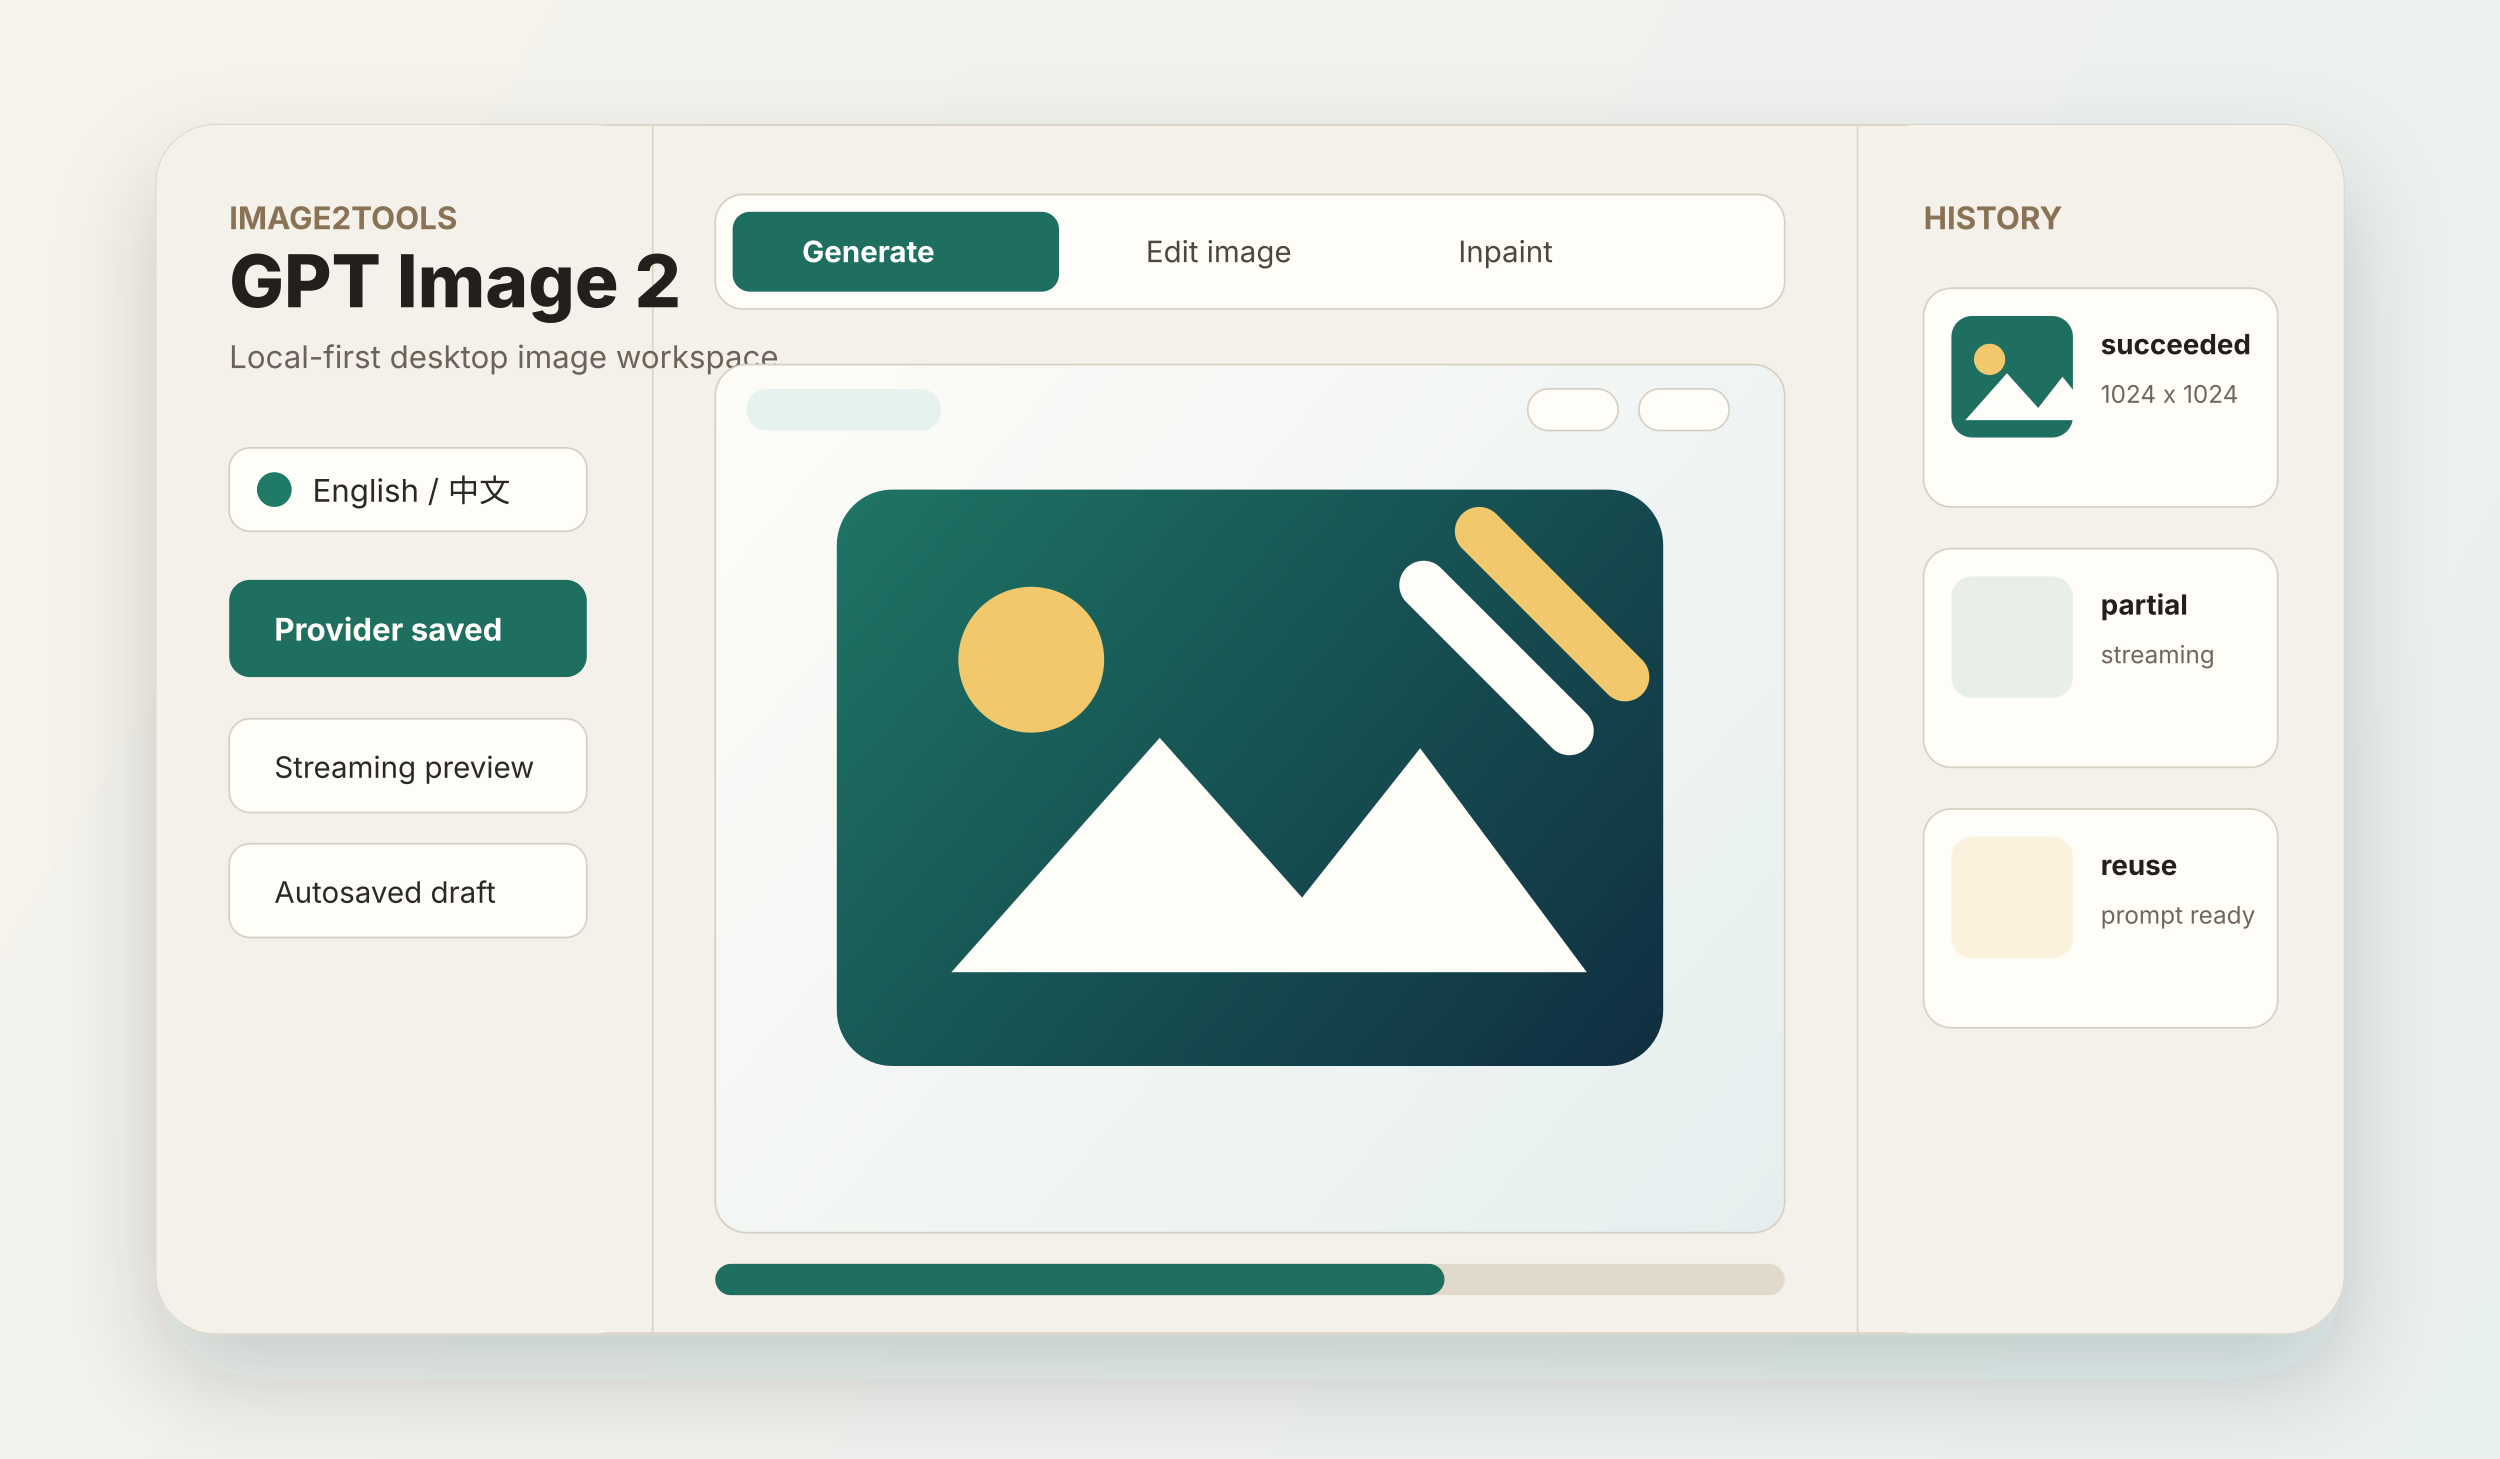
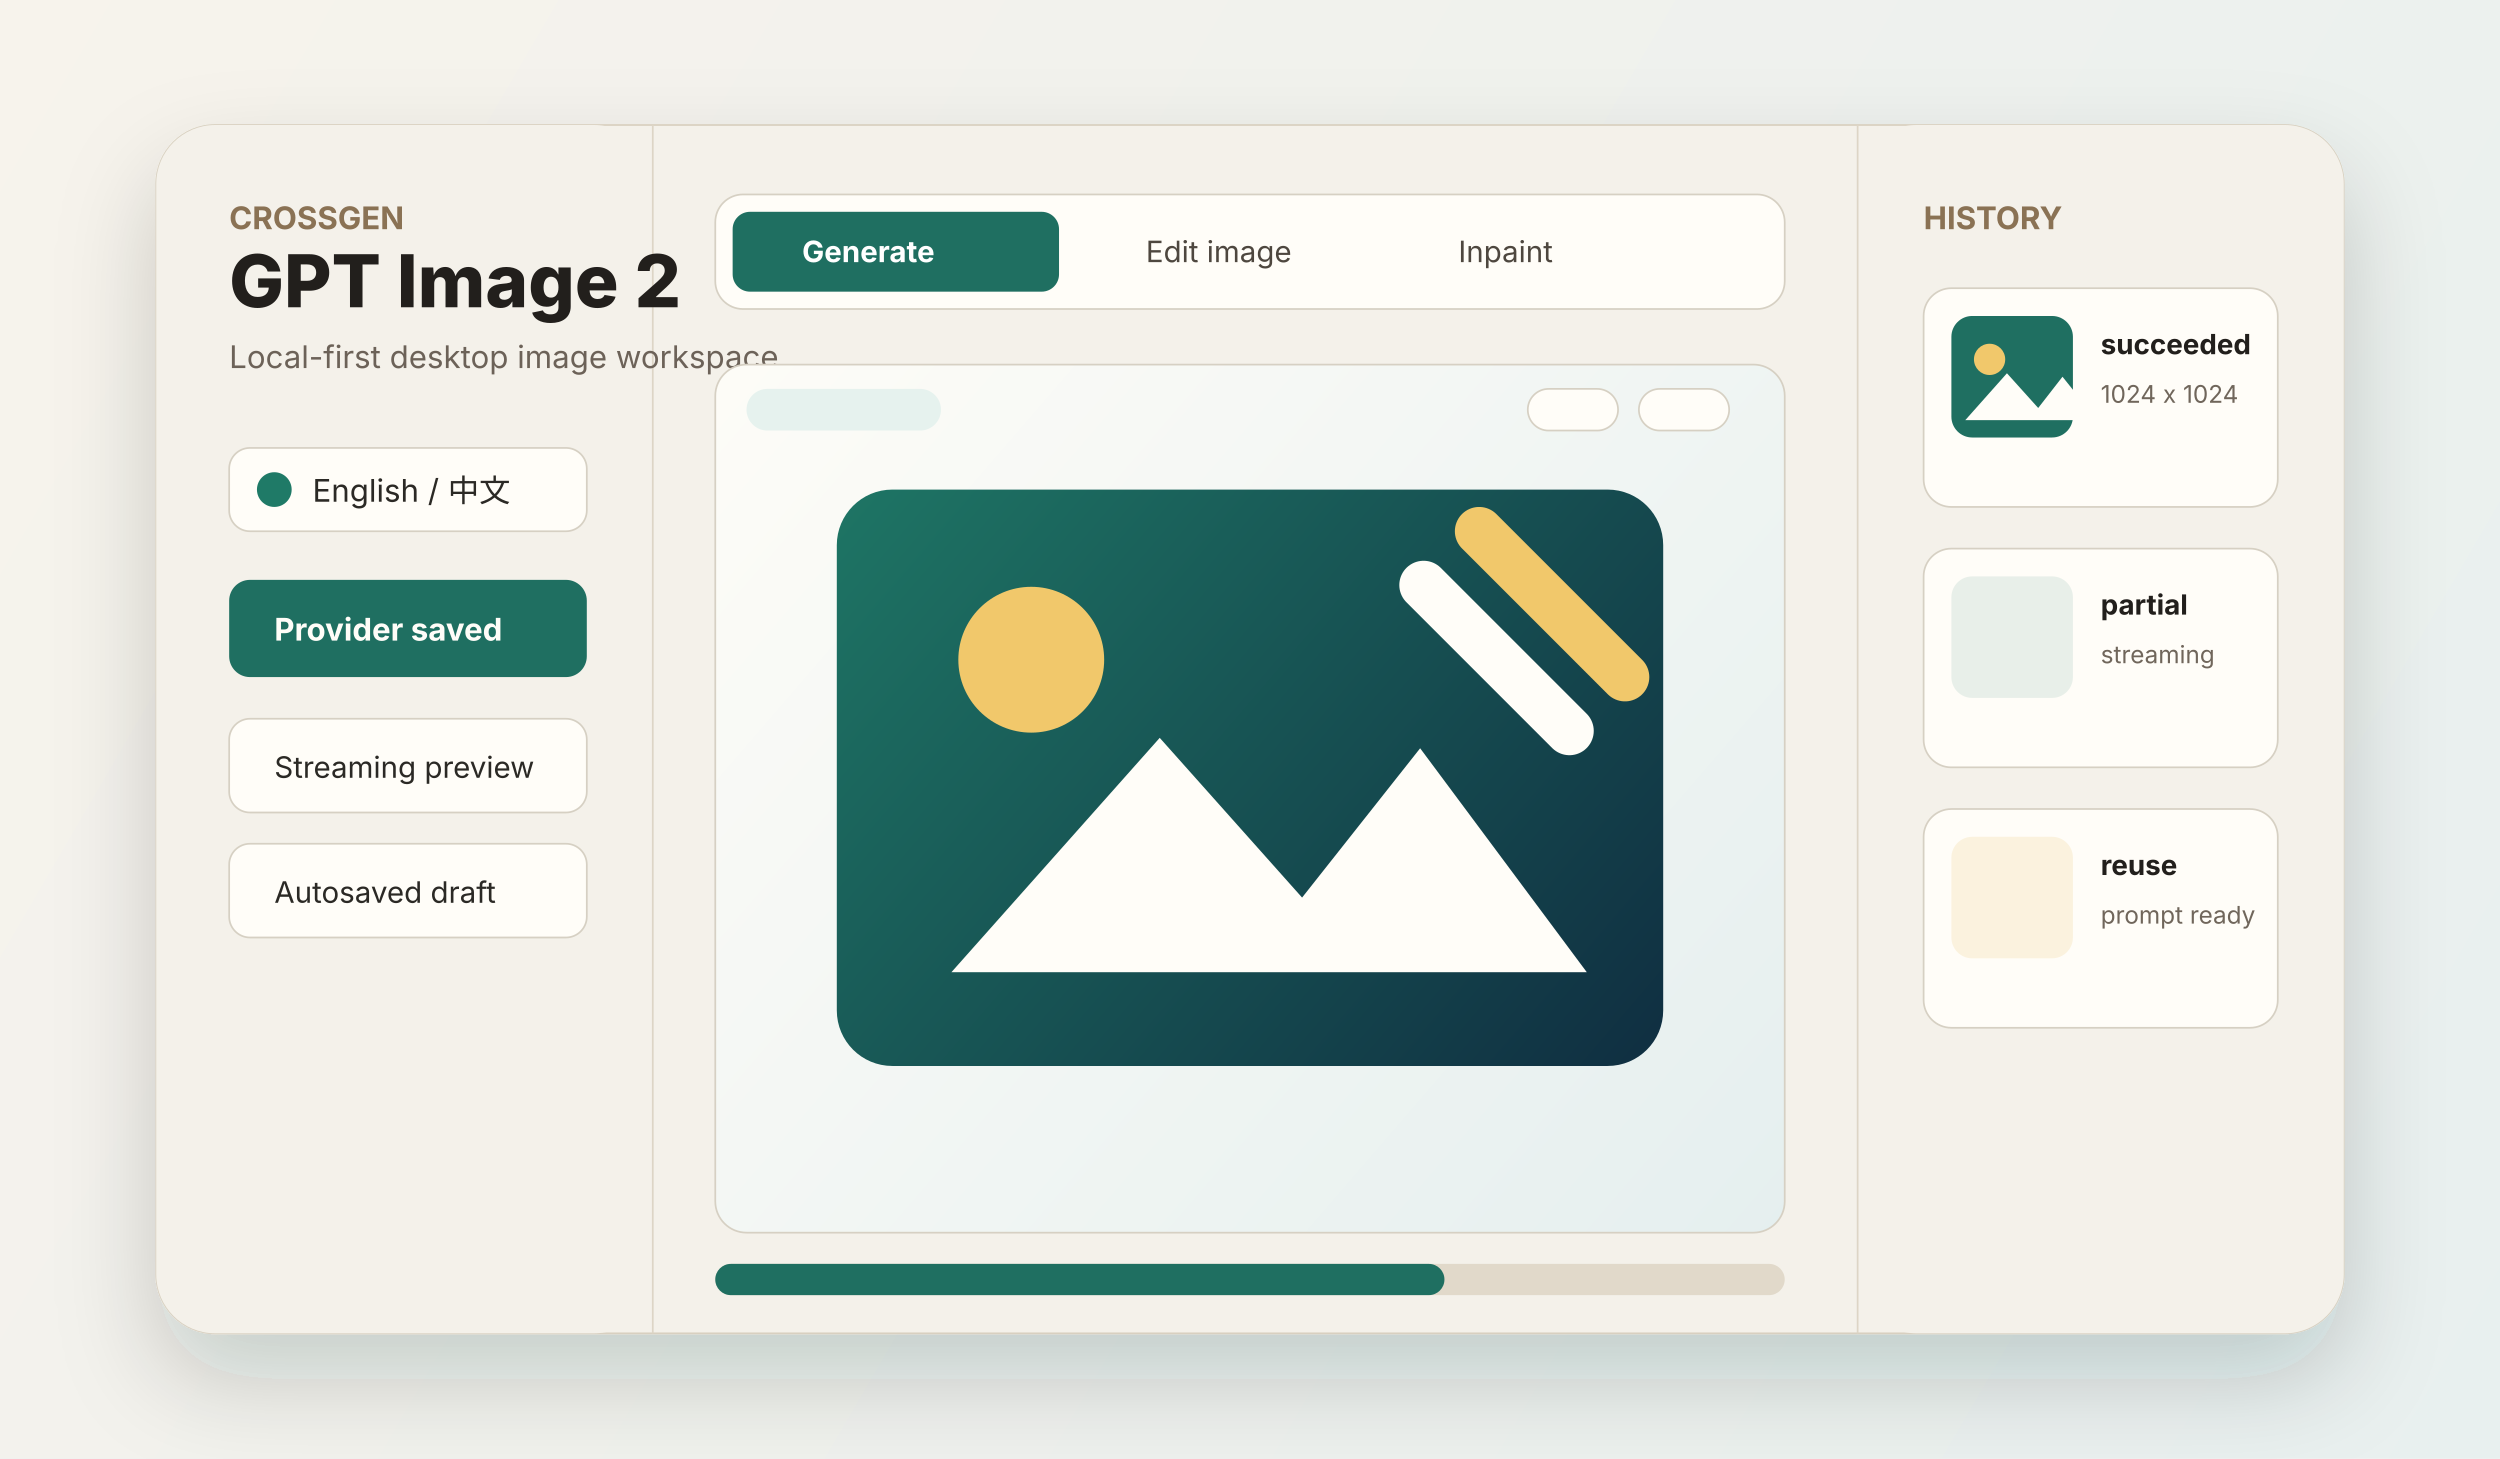
- <svg xmlns="http://www.w3.org/2000/svg" width="1440" height="840" viewBox="0 0 1440 840" role="img" aria-label="Image2Tools desktop workspace showcase">
+ <svg xmlns="http://www.w3.org/2000/svg" width="1440" height="840" viewBox="0 0 1440 840" role="img" aria-label="CrossGen desktop workspace showcase">
  <defs>
    <linearGradient id="page" x1="0" y1="0" x2="1440" y2="840" gradientUnits="userSpaceOnUse">
      <stop offset="0" stop-color="#f7f3ec" />
      <stop offset="1" stop-color="#e8f0ef" />
    </linearGradient>
    <linearGradient id="stage" x1="372" y1="170" x2="1018" y2="728" gradientUnits="userSpaceOnUse">
      <stop offset="0" stop-color="#fffdf8" />
      <stop offset="1" stop-color="#e5efef" />
    </linearGradient>
    <linearGradient id="image" x1="456" y1="250" x2="912" y2="642" gradientUnits="userSpaceOnUse">
      <stop offset="0" stop-color="#1f7a67" />
      <stop offset="1" stop-color="#103042" />
    </linearGradient>
    <filter id="shadow" x="-20%" y="-20%" width="140%" height="140%">
      <feDropShadow dx="0" dy="26" stdDeviation="28" flood-color="#0e2528" flood-opacity="0.18" />
    </filter>
  </defs>
  <rect width="1440" height="840" fill="url(#page)" />
  <rect x="90" y="72" width="1260" height="696" rx="34" fill="#f4f1ea" stroke="#d8d0c0" filter="url(#shadow)" />
  <rect x="90" y="72" width="286" height="696" rx="34" fill="#f4f1ea" />
  <path d="M376 72V768" stroke="#ddd5c6" />
  <rect x="1070" y="72" width="280" height="696" rx="34" fill="#f4f1ea" />
  <path d="M1070 72V768" stroke="#ddd5c6" />
-   <text x="132" y="132" font-family="Inter, Arial, sans-serif" font-size="18" font-weight="700" fill="#8a7254">IMAGE2TOOLS</text>
+   <text x="132" y="132" font-family="Inter, Arial, sans-serif" font-size="18" font-weight="700" fill="#8a7254">CROSSGEN</text>
  <text x="132" y="177" font-family="Inter, Arial, sans-serif" font-size="42" font-weight="800" fill="#221f1c">GPT Image 2</text>
  <text x="132" y="212" font-family="Inter, Arial, sans-serif" font-size="18" fill="#6c6258">Local-first desktop image workspace</text>
  <rect x="132" y="258" width="206" height="48" rx="12" fill="#fffdf8" stroke="#d6d0c3" />
  <circle cx="158" cy="282" r="10" fill="#1f7a67" />
  <text x="180" y="289" font-family="Inter, Arial, sans-serif" font-size="18" fill="#2b2925">English / 中文</text>
  <rect x="132" y="334" width="206" height="56" rx="12" fill="#1f6f61" />
  <text x="158" y="369" font-family="Inter, Arial, sans-serif" font-size="18" font-weight="700" fill="#fffdf8">Provider saved</text>
  <rect x="132" y="414" width="206" height="54" rx="12" fill="#fffdf8" stroke="#d6d0c3" />
  <text x="158" y="448" font-family="Inter, Arial, sans-serif" font-size="17" fill="#2b2925">Streaming preview</text>
  <rect x="132" y="486" width="206" height="54" rx="12" fill="#fffdf8" stroke="#d6d0c3" />
  <text x="158" y="520" font-family="Inter, Arial, sans-serif" font-size="17" fill="#2b2925">Autosaved draft</text>
  <rect x="412" y="112" width="616" height="66" rx="16" fill="#fffdf8" stroke="#d6d0c3" />
  <rect x="422" y="122" width="188" height="46" rx="10" fill="#1f6f61" />
  <text x="462" y="151" font-family="Inter, Arial, sans-serif" font-size="17" font-weight="700" fill="#fff">Generate</text>
  <text x="660" y="151" font-family="Inter, Arial, sans-serif" font-size="17" fill="#4e473f">Edit image</text>
  <text x="840" y="151" font-family="Inter, Arial, sans-serif" font-size="17" fill="#4e473f">Inpaint</text>
  <rect x="412" y="210" width="616" height="500" rx="18" fill="url(#stage)" stroke="#d6d0c3" />
  <rect x="482" y="282" width="476" height="332" rx="32" fill="url(#image)" />
  <circle cx="594" cy="380" r="42" fill="#f1c86b" />
  <path d="M548 560 668 425l82 92 68-86 96 129H548Z" fill="#fffdf8" />
  <path d="M820 337 904 421" stroke="#fffdf8" stroke-width="28" stroke-linecap="round" />
  <path d="M852 306 936 390" stroke="#f1c86b" stroke-width="28" stroke-linecap="round" />
  <rect x="430" y="224" width="112" height="24" rx="12" fill="#e6f2ee" />
  <rect x="880" y="224" width="52" height="24" rx="12" fill="#fffdf8" stroke="#d6d0c3" />
  <rect x="944" y="224" width="52" height="24" rx="12" fill="#fffdf8" stroke="#d6d0c3" />
  <rect x="412" y="728" width="616" height="18" rx="9" fill="#e1d9ca" />
  <rect x="412" y="728" width="420" height="18" rx="9" fill="#1f6f61" />
  <text x="1108" y="132" font-family="Inter, Arial, sans-serif" font-size="18" font-weight="700" fill="#8a7254">HISTORY</text>
  <rect x="1108" y="166" width="204" height="126" rx="16" fill="#fffdf8" stroke="#d6d0c3" />
  <rect x="1124" y="182" width="70" height="70" rx="12" fill="#1f6f61" />
  <circle cx="1146" cy="207" r="9" fill="#f1c86b" />
  <path d="M1132 242 1156 215l18 20 14-18 20 25H1132Z" fill="#fffdf8" />
  <text x="1210" y="204" font-family="Inter, Arial, sans-serif" font-size="16" font-weight="700" fill="#221f1c">succeeded</text>
  <text x="1210" y="232" font-family="Inter, Arial, sans-serif" font-size="14" fill="#70665b">1024 x 1024</text>
  <rect x="1108" y="316" width="204" height="126" rx="16" fill="#fffdf8" stroke="#d6d0c3" />
  <rect x="1124" y="332" width="70" height="70" rx="12" fill="#e8efe9" />
  <text x="1210" y="354" font-family="Inter, Arial, sans-serif" font-size="16" font-weight="700" fill="#221f1c">partial</text>
  <text x="1210" y="382" font-family="Inter, Arial, sans-serif" font-size="14" fill="#70665b">streaming</text>
  <rect x="1108" y="466" width="204" height="126" rx="16" fill="#fffdf8" stroke="#d6d0c3" />
  <rect x="1124" y="482" width="70" height="70" rx="12" fill="#fbf2de" />
  <text x="1210" y="504" font-family="Inter, Arial, sans-serif" font-size="16" font-weight="700" fill="#221f1c">reuse</text>
  <text x="1210" y="532" font-family="Inter, Arial, sans-serif" font-size="14" fill="#70665b">prompt ready</text>
</svg>
